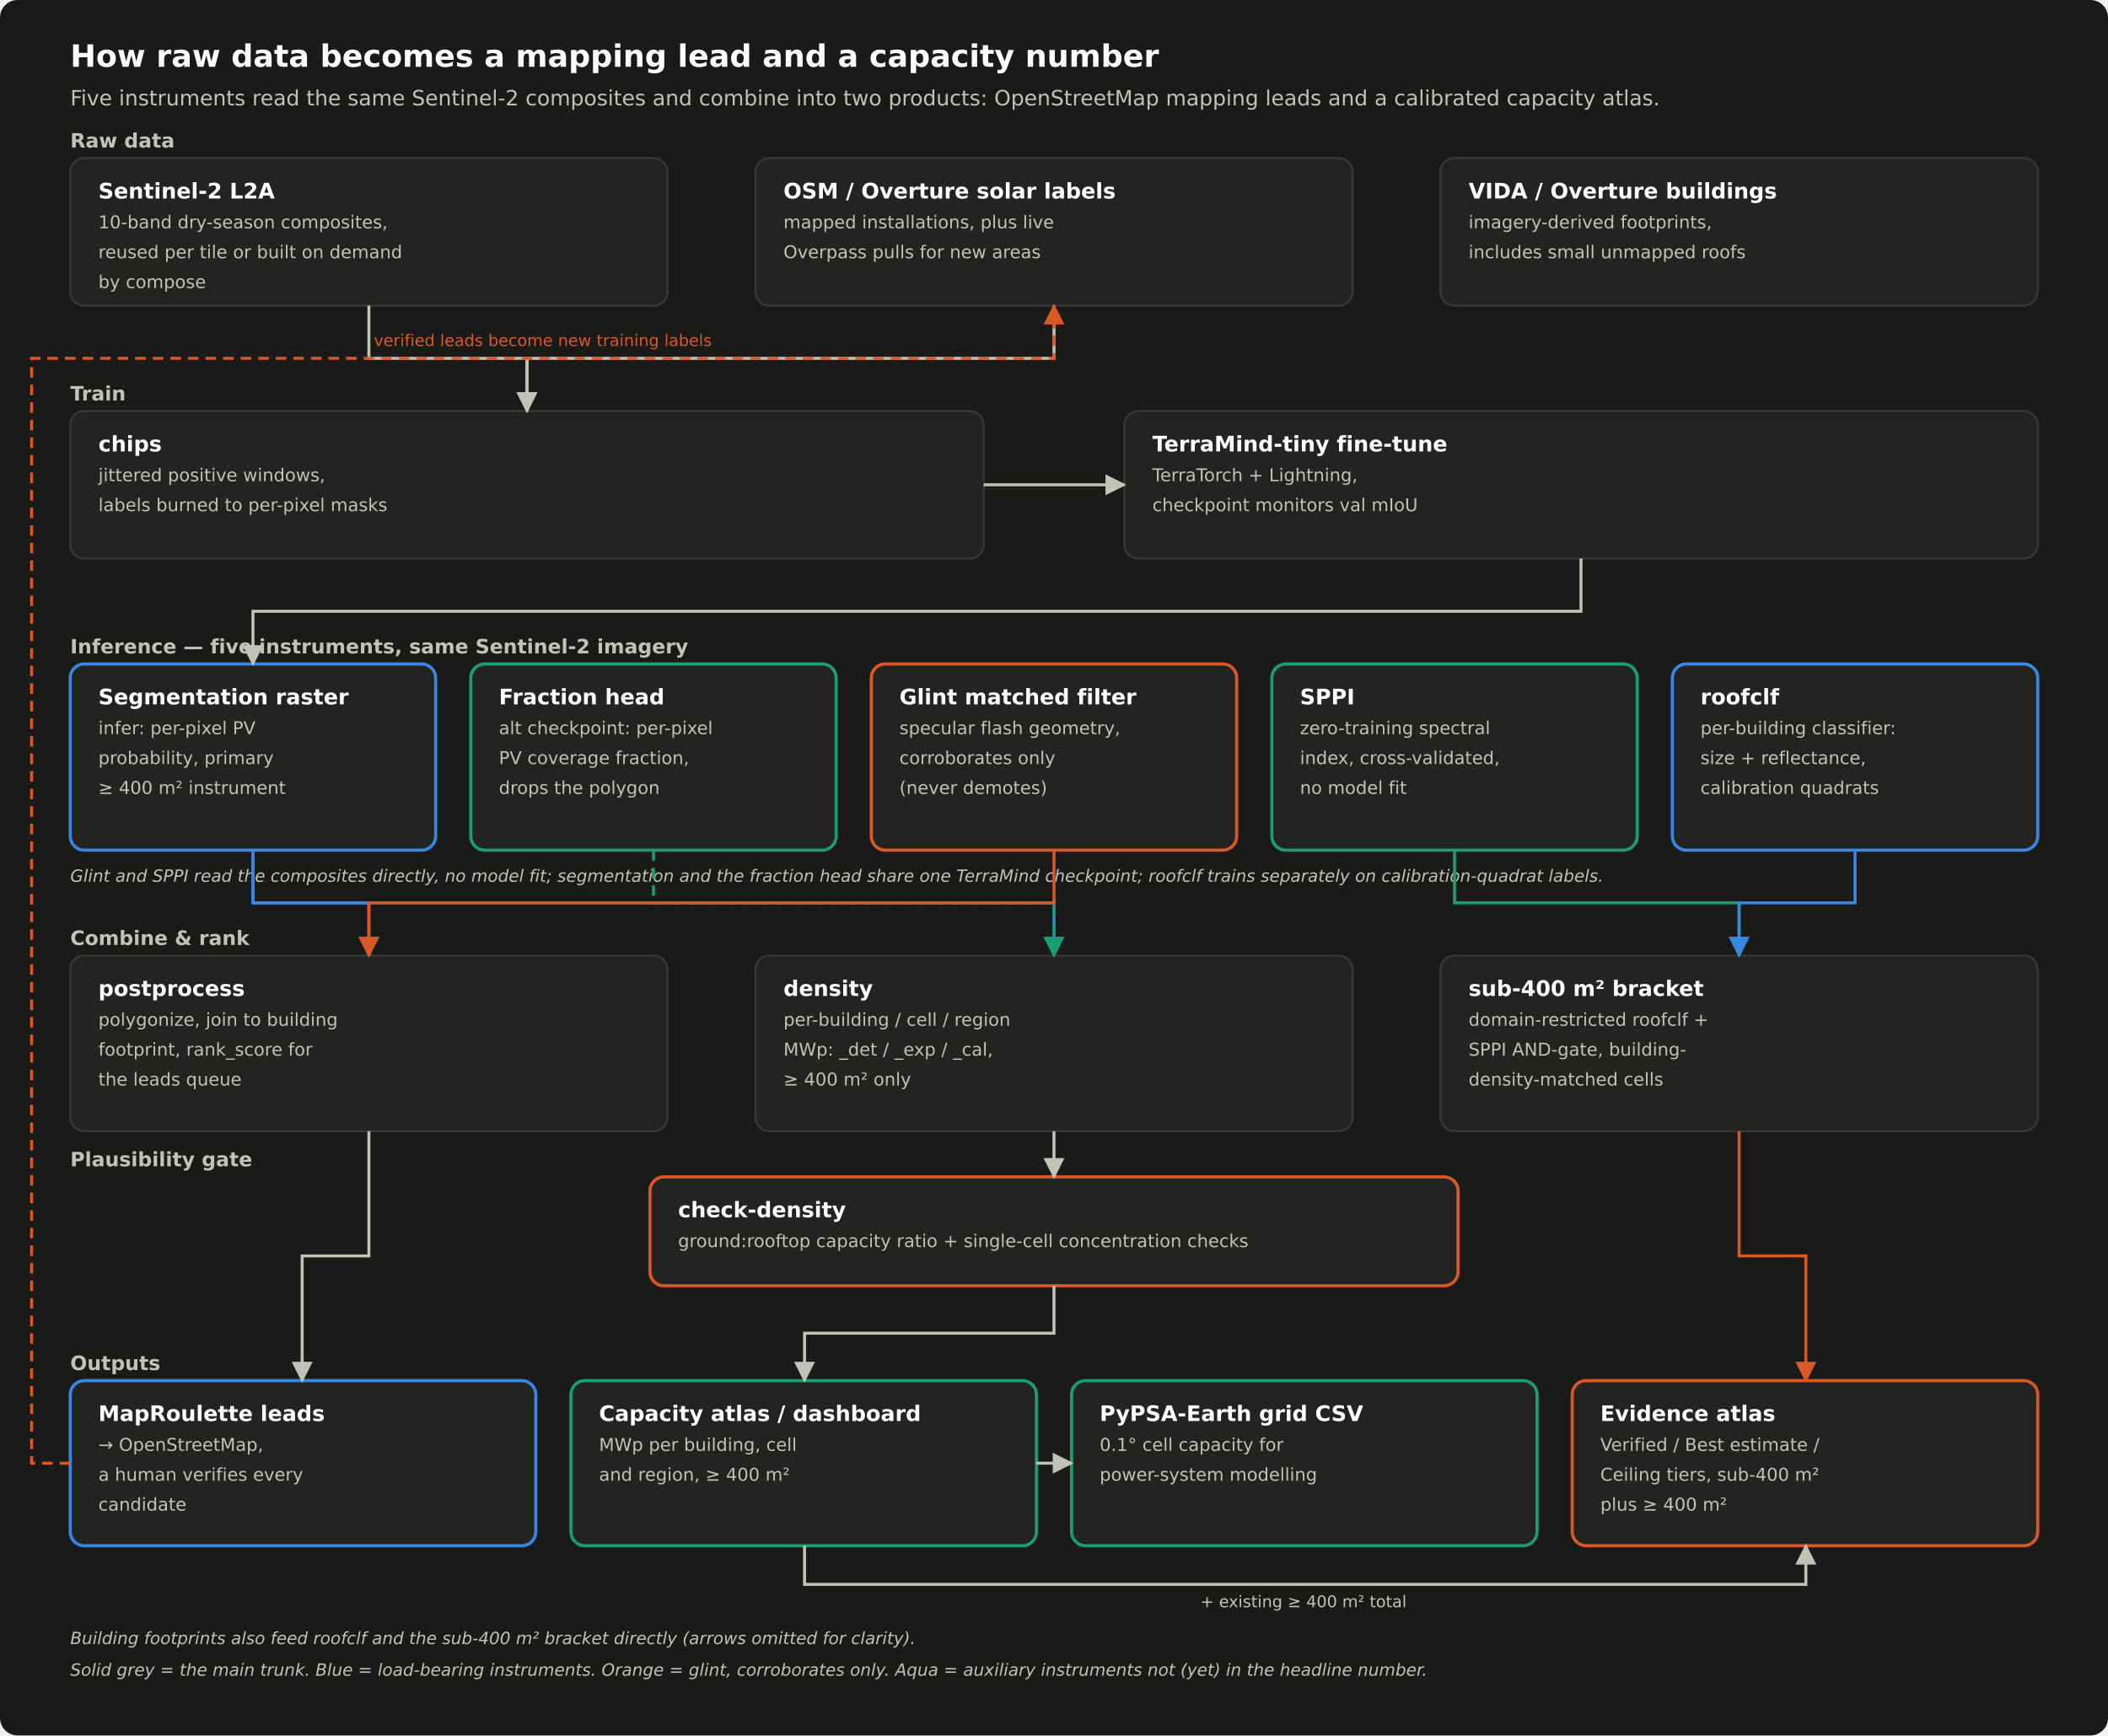
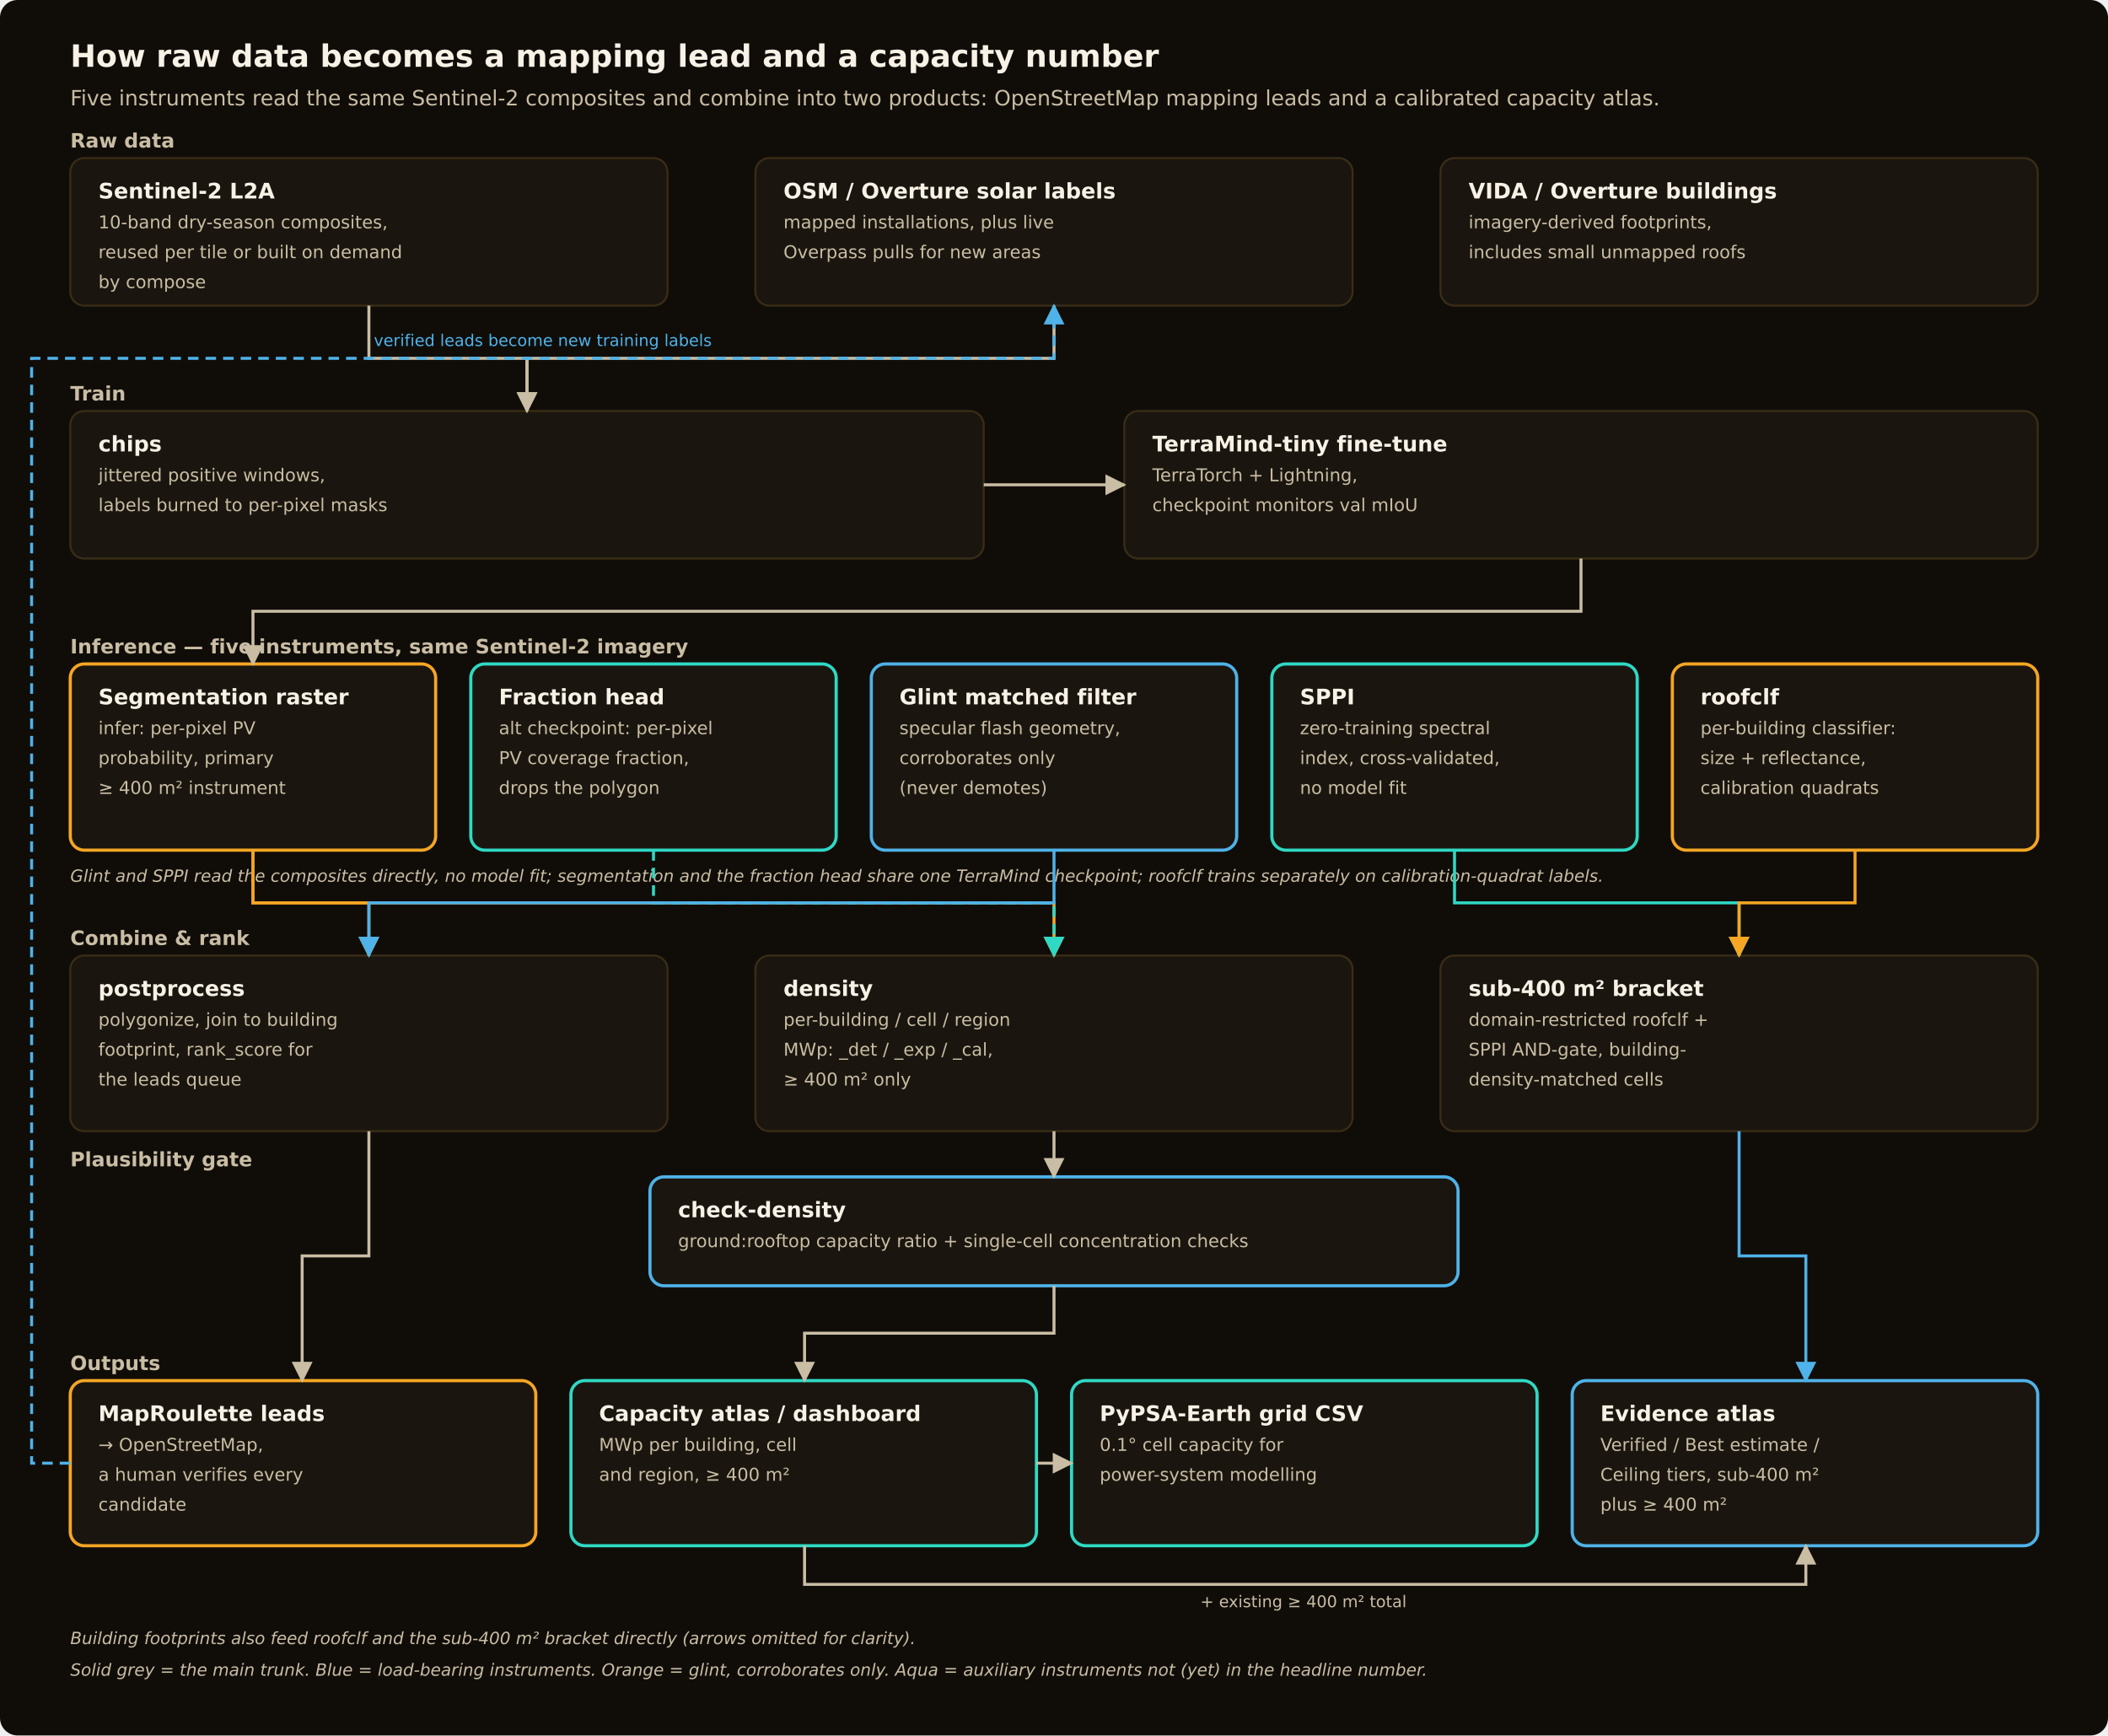
<svg xmlns="http://www.w3.org/2000/svg" width="1200" height="988" viewBox="0 0 1200 988" font-family="DejaVu Sans, system-ui, sans-serif">
  <defs>
-     <marker id="ah-c3c2b7-dark" viewBox="0 0 10 10" refX="9" refY="5" markerWidth="7" markerHeight="7" orient="auto-start-reverse">
-       <path d="M0,0 L10,5 L0,10 z" fill="#c3c2b7" />
+     <marker id="ah-c9bda4-dark" viewBox="0 0 10 10" refX="9" refY="5" markerWidth="7" markerHeight="7" orient="auto-start-reverse">
+       <path d="M0,0 L10,5 L0,10 z" fill="#c9bda4" />
    </marker>
-     <marker id="ah-3987e5-dark" viewBox="0 0 10 10" refX="9" refY="5" markerWidth="7" markerHeight="7" orient="auto-start-reverse">
-       <path d="M0,0 L10,5 L0,10 z" fill="#3987e5" />
+     <marker id="ah-f5a623-dark" viewBox="0 0 10 10" refX="9" refY="5" markerWidth="7" markerHeight="7" orient="auto-start-reverse">
+       <path d="M0,0 L10,5 L0,10 z" fill="#f5a623" />
    </marker>
-     <marker id="ah-d95926-dark" viewBox="0 0 10 10" refX="9" refY="5" markerWidth="7" markerHeight="7" orient="auto-start-reverse">
-       <path d="M0,0 L10,5 L0,10 z" fill="#d95926" />
+     <marker id="ah-4fb2e8-dark" viewBox="0 0 10 10" refX="9" refY="5" markerWidth="7" markerHeight="7" orient="auto-start-reverse">
+       <path d="M0,0 L10,5 L0,10 z" fill="#4fb2e8" />
    </marker>
-     <marker id="ah-199e70-dark" viewBox="0 0 10 10" refX="9" refY="5" markerWidth="7" markerHeight="7" orient="auto-start-reverse">
-       <path d="M0,0 L10,5 L0,10 z" fill="#199e70" />
+     <marker id="ah-2fd9c4-dark" viewBox="0 0 10 10" refX="9" refY="5" markerWidth="7" markerHeight="7" orient="auto-start-reverse">
+       <path d="M0,0 L10,5 L0,10 z" fill="#2fd9c4" />
    </marker>
  </defs>
-   <rect width="1200" height="988" rx="10" fill="#1a1a19" />
-   <text x="40" y="38" font-size="17.5" font-weight="600" fill="#ffffff">How raw data becomes a mapping lead and a capacity number</text>
-   <text x="40" y="60" font-size="12" fill="#c3c2b7">Five instruments read the same Sentinel-2 composites and combine into two products: OpenStreetMap mapping leads and a calibrated capacity atlas.</text>
-   <text x="40" y="84" font-size="11.3" font-weight="600" fill="#c3c2b7">Raw data</text>
-   <rect x="40" y="90" width="340" height="84" rx="8" fill="#232321" stroke="#383835" stroke-width="1.1" />
-   <text x="56" y="113" font-size="12.2" font-weight="600" fill="#ffffff">Sentinel-2 L2A</text>
-   <text x="56" y="130" font-size="10.1" fill="#c3c2b7">10-band dry-season composites,</text>
-   <text x="56" y="147" font-size="10.1" fill="#c3c2b7">reused per tile or built on demand</text>
-   <text x="56" y="164" font-size="10.1" fill="#c3c2b7">by compose</text>
-   <rect x="430" y="90" width="340" height="84" rx="8" fill="#232321" stroke="#383835" stroke-width="1.1" />
-   <text x="446" y="113" font-size="12.2" font-weight="600" fill="#ffffff">OSM / Overture solar labels</text>
-   <text x="446" y="130" font-size="10.1" fill="#c3c2b7">mapped installations, plus live</text>
-   <text x="446" y="147" font-size="10.1" fill="#c3c2b7">Overpass pulls for new areas</text>
-   <rect x="820" y="90" width="340" height="84" rx="8" fill="#232321" stroke="#383835" stroke-width="1.1" />
-   <text x="836" y="113" font-size="12.2" font-weight="600" fill="#ffffff">VIDA / Overture buildings</text>
-   <text x="836" y="130" font-size="10.1" fill="#c3c2b7">imagery-derived footprints,</text>
-   <text x="836" y="147" font-size="10.1" fill="#c3c2b7">includes small unmapped roofs</text>
-   <text x="40" y="228" font-size="11.3" font-weight="600" fill="#c3c2b7">Train</text>
-   <rect x="40" y="234" width="520" height="84" rx="8" fill="#232321" stroke="#383835" stroke-width="1.1" />
-   <text x="56" y="257" font-size="12.2" font-weight="600" fill="#ffffff">chips</text>
-   <text x="56" y="274" font-size="10.1" fill="#c3c2b7">jittered positive windows,</text>
-   <text x="56" y="291" font-size="10.1" fill="#c3c2b7">labels burned to per-pixel masks</text>
-   <rect x="640" y="234" width="520" height="84" rx="8" fill="#232321" stroke="#383835" stroke-width="1.1" />
-   <text x="656" y="257" font-size="12.2" font-weight="600" fill="#ffffff">TerraMind-tiny fine-tune</text>
-   <text x="656" y="274" font-size="10.1" fill="#c3c2b7">TerraTorch + Lightning,</text>
-   <text x="656" y="291" font-size="10.1" fill="#c3c2b7">checkpoint monitors val mIoU</text>
-   <text x="40" y="372" font-size="11.3" font-weight="600" fill="#c3c2b7">Inference — five instruments, same Sentinel-2 imagery</text>
-   <rect x="40" y="378" width="208" height="106" rx="8" fill="#232321" stroke="#3987e5" stroke-width="1.8" />
-   <text x="56" y="401" font-size="12.2" font-weight="600" fill="#ffffff">Segmentation raster</text>
-   <text x="56" y="418" font-size="10.1" fill="#c3c2b7">infer: per-pixel PV</text>
-   <text x="56" y="435" font-size="10.1" fill="#c3c2b7">probability, primary</text>
-   <text x="56" y="452" font-size="10.1" fill="#c3c2b7">≥ 400 m² instrument</text>
-   <rect x="268" y="378" width="208" height="106" rx="8" fill="#232321" stroke="#199e70" stroke-width="1.8" />
-   <text x="284" y="401" font-size="12.2" font-weight="600" fill="#ffffff">Fraction head</text>
-   <text x="284" y="418" font-size="10.1" fill="#c3c2b7">alt checkpoint: per-pixel</text>
-   <text x="284" y="435" font-size="10.1" fill="#c3c2b7">PV coverage fraction,</text>
-   <text x="284" y="452" font-size="10.1" fill="#c3c2b7">drops the polygon</text>
-   <rect x="496" y="378" width="208" height="106" rx="8" fill="#232321" stroke="#d95926" stroke-width="1.8" />
-   <text x="512" y="401" font-size="12.2" font-weight="600" fill="#ffffff">Glint matched filter</text>
-   <text x="512" y="418" font-size="10.1" fill="#c3c2b7">specular flash geometry,</text>
-   <text x="512" y="435" font-size="10.1" fill="#c3c2b7">corroborates only</text>
-   <text x="512" y="452" font-size="10.1" fill="#c3c2b7">(never demotes)</text>
-   <rect x="724" y="378" width="208" height="106" rx="8" fill="#232321" stroke="#199e70" stroke-width="1.8" />
-   <text x="740" y="401" font-size="12.2" font-weight="600" fill="#ffffff">SPPI</text>
-   <text x="740" y="418" font-size="10.1" fill="#c3c2b7">zero-training spectral</text>
-   <text x="740" y="435" font-size="10.1" fill="#c3c2b7">index, cross-validated,</text>
-   <text x="740" y="452" font-size="10.1" fill="#c3c2b7">no model fit</text>
-   <rect x="952" y="378" width="208" height="106" rx="8" fill="#232321" stroke="#3987e5" stroke-width="1.8" />
-   <text x="968" y="401" font-size="12.2" font-weight="600" fill="#ffffff">roofclf</text>
-   <text x="968" y="418" font-size="10.1" fill="#c3c2b7">per-building classifier:</text>
-   <text x="968" y="435" font-size="10.1" fill="#c3c2b7">size + reflectance,</text>
-   <text x="968" y="452" font-size="10.1" fill="#c3c2b7">calibration quadrats</text>
-   <text x="40" y="502" font-size="9.6" font-style="italic" fill="#c3c2b7">Glint and SPPI read the composites directly, no model fit; segmentation and the fraction head share one TerraMind checkpoint; roofclf trains separately on calibration-quadrat labels.</text>
-   <text x="40" y="538" font-size="11.3" font-weight="600" fill="#c3c2b7">Combine &amp; rank</text>
-   <rect x="40" y="544" width="340" height="100" rx="8" fill="#232321" stroke="#383835" stroke-width="1.1" />
-   <text x="56" y="567" font-size="12.2" font-weight="600" fill="#ffffff">postprocess</text>
-   <text x="56" y="584" font-size="10.1" fill="#c3c2b7">polygonize, join to building</text>
-   <text x="56" y="601" font-size="10.1" fill="#c3c2b7">footprint, rank_score for</text>
-   <text x="56" y="618" font-size="10.1" fill="#c3c2b7">the leads queue</text>
-   <rect x="430" y="544" width="340" height="100" rx="8" fill="#232321" stroke="#383835" stroke-width="1.1" />
-   <text x="446" y="567" font-size="12.2" font-weight="600" fill="#ffffff">density</text>
-   <text x="446" y="584" font-size="10.1" fill="#c3c2b7">per-building / cell / region</text>
-   <text x="446" y="601" font-size="10.1" fill="#c3c2b7">MWp: _det / _exp / _cal,</text>
-   <text x="446" y="618" font-size="10.1" fill="#c3c2b7">≥ 400 m² only</text>
-   <rect x="820" y="544" width="340" height="100" rx="8" fill="#232321" stroke="#383835" stroke-width="1.1" />
-   <text x="836" y="567" font-size="12.2" font-weight="600" fill="#ffffff">sub-400 m² bracket</text>
-   <text x="836" y="584" font-size="10.1" fill="#c3c2b7">domain-restricted roofclf +</text>
-   <text x="836" y="601" font-size="10.1" fill="#c3c2b7">SPPI AND-gate, building-</text>
-   <text x="836" y="618" font-size="10.1" fill="#c3c2b7">density-matched cells</text>
-   <text x="40" y="664" font-size="11.3" font-weight="600" fill="#c3c2b7">Plausibility gate</text>
-   <rect x="370" y="670" width="460" height="62" rx="8" fill="#232321" stroke="#d95926" stroke-width="1.8" />
-   <text x="386" y="693" font-size="12.2" font-weight="600" fill="#ffffff">check-density</text>
-   <text x="386" y="710" font-size="10.1" fill="#c3c2b7">ground:rooftop capacity ratio + single-cell concentration checks</text>
-   <text x="40" y="780" font-size="11.3" font-weight="600" fill="#c3c2b7">Outputs</text>
-   <rect x="40" y="786" width="265" height="94" rx="8" fill="#232321" stroke="#3987e5" stroke-width="1.8" />
-   <text x="56" y="809" font-size="12.2" font-weight="600" fill="#ffffff">MapRoulette leads</text>
-   <text x="56" y="826" font-size="10.1" fill="#c3c2b7">→ OpenStreetMap,</text>
-   <text x="56" y="843" font-size="10.1" fill="#c3c2b7">a human verifies every</text>
-   <text x="56" y="860" font-size="10.1" fill="#c3c2b7">candidate</text>
-   <rect x="325" y="786" width="265" height="94" rx="8" fill="#232321" stroke="#199e70" stroke-width="1.8" />
-   <text x="341" y="809" font-size="12.2" font-weight="600" fill="#ffffff">Capacity atlas / dashboard</text>
-   <text x="341" y="826" font-size="10.1" fill="#c3c2b7">MWp per building, cell</text>
-   <text x="341" y="843" font-size="10.1" fill="#c3c2b7">and region, ≥ 400 m²</text>
-   <rect x="610" y="786" width="265" height="94" rx="8" fill="#232321" stroke="#199e70" stroke-width="1.8" />
-   <text x="626" y="809" font-size="12.2" font-weight="600" fill="#ffffff">PyPSA-Earth grid CSV</text>
-   <text x="626" y="826" font-size="10.1" fill="#c3c2b7">0.1° cell capacity for</text>
-   <text x="626" y="843" font-size="10.1" fill="#c3c2b7">power-system modelling</text>
-   <rect x="895" y="786" width="265" height="94" rx="8" fill="#232321" stroke="#d95926" stroke-width="1.8" />
-   <text x="911" y="809" font-size="12.2" font-weight="600" fill="#ffffff">Evidence atlas</text>
-   <text x="911" y="826" font-size="10.1" fill="#c3c2b7">Verified / Best estimate /</text>
-   <text x="911" y="843" font-size="10.1" fill="#c3c2b7">Ceiling tiers, sub-400 m²</text>
-   <text x="911" y="860" font-size="10.1" fill="#c3c2b7">plus ≥ 400 m²</text>
-   <text x="40" y="936" font-size="9.6" font-style="italic" fill="#c3c2b7">Building footprints also feed roofclf and the sub-400 m² bracket directly (arrows omitted for clarity).</text>
-   <text x="40" y="954" font-size="9.6" font-style="italic" fill="#c3c2b7">Solid grey = the main trunk. Blue = load-bearing instruments. Orange = glint, corroborates only. Aqua = auxiliary instruments not (yet) in the headline number.</text>
-   <path d="M210,174 V204 H300 V234" stroke="#c3c2b7" stroke-width="1.7" fill="none" marker-end="url(#ah-c3c2b7-dark)" />
-   <path d="M600,174 V204 H300 V234" stroke="#c3c2b7" stroke-width="1.7" fill="none" marker-end="url(#ah-c3c2b7-dark)" />
-   <path d="M560,276 H640" stroke="#c3c2b7" stroke-width="1.7" fill="none" marker-end="url(#ah-c3c2b7-dark)" />
-   <path d="M900,318 V348 H144 V378" stroke="#c3c2b7" stroke-width="1.7" fill="none" marker-end="url(#ah-c3c2b7-dark)" />
-   <path d="M144,484 V514 H210 V544" stroke="#3987e5" stroke-width="1.7" fill="none" marker-end="url(#ah-3987e5-dark)" />
-   <path d="M144,484 V514 H600 V544" stroke="#3987e5" stroke-width="1.7" fill="none" marker-end="url(#ah-3987e5-dark)" />
-   <path d="M372,484 V514 H600 V544" stroke="#199e70" stroke-width="1.7" fill="none" marker-end="url(#ah-199e70-dark)" stroke-dasharray="6,4" />
-   <path d="M600,484 V514 H210 V544" stroke="#d95926" stroke-width="1.7" fill="none" marker-end="url(#ah-d95926-dark)" />
-   <path d="M828,484 V514 H990 V544" stroke="#199e70" stroke-width="1.7" fill="none" marker-end="url(#ah-199e70-dark)" />
-   <path d="M1056,484 V514 H990 V544" stroke="#3987e5" stroke-width="1.7" fill="none" marker-end="url(#ah-3987e5-dark)" />
-   <path d="M210,644 V715 H172 V786" stroke="#c3c2b7" stroke-width="1.7" fill="none" marker-end="url(#ah-c3c2b7-dark)" />
-   <path d="M600,644 V657 H600 V670" stroke="#c3c2b7" stroke-width="1.7" fill="none" marker-end="url(#ah-c3c2b7-dark)" />
-   <path d="M600,732 V759 H458 V786" stroke="#c3c2b7" stroke-width="1.7" fill="none" marker-end="url(#ah-c3c2b7-dark)" />
-   <path d="M590,833 H610" stroke="#c3c2b7" stroke-width="1.7" fill="none" marker-end="url(#ah-c3c2b7-dark)" />
-   <path d="M458,880 V902 H1028 V880" stroke="#c3c2b7" stroke-width="1.7" fill="none" marker-end="url(#ah-c3c2b7-dark)" />
-   <text x="742" y="915" font-size="9.2" fill="#c3c2b7" text-anchor="middle">+ existing ≥ 400 m² total</text>
-   <path d="M990,644 V715 H1028 V786" stroke="#d95926" stroke-width="1.7" fill="none" marker-end="url(#ah-d95926-dark)" />
-   <path d="M40,833 H18 V204 H600 V174" stroke="#d95926" stroke-width="1.7" fill="none" marker-end="url(#ah-d95926-dark)" stroke-dasharray="6,4" />
-   <text x="309" y="197" font-size="9.2" fill="#d95926" text-anchor="middle">verified leads become new training labels</text>
+   <rect width="1200" height="988" rx="10" fill="#100d09" />
+   <text x="40" y="38" font-size="17.5" font-weight="600" fill="#f7f1e6">How raw data becomes a mapping lead and a capacity number</text>
+   <text x="40" y="60" font-size="12" fill="#c9bda4">Five instruments read the same Sentinel-2 composites and combine into two products: OpenStreetMap mapping leads and a calibrated capacity atlas.</text>
+   <text x="40" y="84" font-size="11.3" font-weight="600" fill="#c9bda4">Raw data</text>
+   <rect x="40" y="90" width="340" height="84" rx="8" fill="#1a160f" stroke="#3a2d16" stroke-width="1.1" />
+   <text x="56" y="113" font-size="12.2" font-weight="600" fill="#f7f1e6">Sentinel-2 L2A</text>
+   <text x="56" y="130" font-size="10.1" fill="#c9bda4">10-band dry-season composites,</text>
+   <text x="56" y="147" font-size="10.1" fill="#c9bda4">reused per tile or built on demand</text>
+   <text x="56" y="164" font-size="10.1" fill="#c9bda4">by compose</text>
+   <rect x="430" y="90" width="340" height="84" rx="8" fill="#1a160f" stroke="#3a2d16" stroke-width="1.1" />
+   <text x="446" y="113" font-size="12.2" font-weight="600" fill="#f7f1e6">OSM / Overture solar labels</text>
+   <text x="446" y="130" font-size="10.1" fill="#c9bda4">mapped installations, plus live</text>
+   <text x="446" y="147" font-size="10.1" fill="#c9bda4">Overpass pulls for new areas</text>
+   <rect x="820" y="90" width="340" height="84" rx="8" fill="#1a160f" stroke="#3a2d16" stroke-width="1.1" />
+   <text x="836" y="113" font-size="12.2" font-weight="600" fill="#f7f1e6">VIDA / Overture buildings</text>
+   <text x="836" y="130" font-size="10.1" fill="#c9bda4">imagery-derived footprints,</text>
+   <text x="836" y="147" font-size="10.1" fill="#c9bda4">includes small unmapped roofs</text>
+   <text x="40" y="228" font-size="11.3" font-weight="600" fill="#c9bda4">Train</text>
+   <rect x="40" y="234" width="520" height="84" rx="8" fill="#1a160f" stroke="#3a2d16" stroke-width="1.1" />
+   <text x="56" y="257" font-size="12.2" font-weight="600" fill="#f7f1e6">chips</text>
+   <text x="56" y="274" font-size="10.1" fill="#c9bda4">jittered positive windows,</text>
+   <text x="56" y="291" font-size="10.1" fill="#c9bda4">labels burned to per-pixel masks</text>
+   <rect x="640" y="234" width="520" height="84" rx="8" fill="#1a160f" stroke="#3a2d16" stroke-width="1.1" />
+   <text x="656" y="257" font-size="12.2" font-weight="600" fill="#f7f1e6">TerraMind-tiny fine-tune</text>
+   <text x="656" y="274" font-size="10.1" fill="#c9bda4">TerraTorch + Lightning,</text>
+   <text x="656" y="291" font-size="10.1" fill="#c9bda4">checkpoint monitors val mIoU</text>
+   <text x="40" y="372" font-size="11.3" font-weight="600" fill="#c9bda4">Inference — five instruments, same Sentinel-2 imagery</text>
+   <rect x="40" y="378" width="208" height="106" rx="8" fill="#1a160f" stroke="#f5a623" stroke-width="1.8" />
+   <text x="56" y="401" font-size="12.2" font-weight="600" fill="#f7f1e6">Segmentation raster</text>
+   <text x="56" y="418" font-size="10.1" fill="#c9bda4">infer: per-pixel PV</text>
+   <text x="56" y="435" font-size="10.1" fill="#c9bda4">probability, primary</text>
+   <text x="56" y="452" font-size="10.1" fill="#c9bda4">≥ 400 m² instrument</text>
+   <rect x="268" y="378" width="208" height="106" rx="8" fill="#1a160f" stroke="#2fd9c4" stroke-width="1.8" />
+   <text x="284" y="401" font-size="12.2" font-weight="600" fill="#f7f1e6">Fraction head</text>
+   <text x="284" y="418" font-size="10.1" fill="#c9bda4">alt checkpoint: per-pixel</text>
+   <text x="284" y="435" font-size="10.1" fill="#c9bda4">PV coverage fraction,</text>
+   <text x="284" y="452" font-size="10.1" fill="#c9bda4">drops the polygon</text>
+   <rect x="496" y="378" width="208" height="106" rx="8" fill="#1a160f" stroke="#4fb2e8" stroke-width="1.8" />
+   <text x="512" y="401" font-size="12.2" font-weight="600" fill="#f7f1e6">Glint matched filter</text>
+   <text x="512" y="418" font-size="10.1" fill="#c9bda4">specular flash geometry,</text>
+   <text x="512" y="435" font-size="10.1" fill="#c9bda4">corroborates only</text>
+   <text x="512" y="452" font-size="10.1" fill="#c9bda4">(never demotes)</text>
+   <rect x="724" y="378" width="208" height="106" rx="8" fill="#1a160f" stroke="#2fd9c4" stroke-width="1.8" />
+   <text x="740" y="401" font-size="12.2" font-weight="600" fill="#f7f1e6">SPPI</text>
+   <text x="740" y="418" font-size="10.1" fill="#c9bda4">zero-training spectral</text>
+   <text x="740" y="435" font-size="10.1" fill="#c9bda4">index, cross-validated,</text>
+   <text x="740" y="452" font-size="10.1" fill="#c9bda4">no model fit</text>
+   <rect x="952" y="378" width="208" height="106" rx="8" fill="#1a160f" stroke="#f5a623" stroke-width="1.8" />
+   <text x="968" y="401" font-size="12.2" font-weight="600" fill="#f7f1e6">roofclf</text>
+   <text x="968" y="418" font-size="10.1" fill="#c9bda4">per-building classifier:</text>
+   <text x="968" y="435" font-size="10.1" fill="#c9bda4">size + reflectance,</text>
+   <text x="968" y="452" font-size="10.1" fill="#c9bda4">calibration quadrats</text>
+   <text x="40" y="502" font-size="9.6" font-style="italic" fill="#c9bda4">Glint and SPPI read the composites directly, no model fit; segmentation and the fraction head share one TerraMind checkpoint; roofclf trains separately on calibration-quadrat labels.</text>
+   <text x="40" y="538" font-size="11.3" font-weight="600" fill="#c9bda4">Combine &amp; rank</text>
+   <rect x="40" y="544" width="340" height="100" rx="8" fill="#1a160f" stroke="#3a2d16" stroke-width="1.1" />
+   <text x="56" y="567" font-size="12.2" font-weight="600" fill="#f7f1e6">postprocess</text>
+   <text x="56" y="584" font-size="10.1" fill="#c9bda4">polygonize, join to building</text>
+   <text x="56" y="601" font-size="10.1" fill="#c9bda4">footprint, rank_score for</text>
+   <text x="56" y="618" font-size="10.1" fill="#c9bda4">the leads queue</text>
+   <rect x="430" y="544" width="340" height="100" rx="8" fill="#1a160f" stroke="#3a2d16" stroke-width="1.1" />
+   <text x="446" y="567" font-size="12.2" font-weight="600" fill="#f7f1e6">density</text>
+   <text x="446" y="584" font-size="10.1" fill="#c9bda4">per-building / cell / region</text>
+   <text x="446" y="601" font-size="10.1" fill="#c9bda4">MWp: _det / _exp / _cal,</text>
+   <text x="446" y="618" font-size="10.1" fill="#c9bda4">≥ 400 m² only</text>
+   <rect x="820" y="544" width="340" height="100" rx="8" fill="#1a160f" stroke="#3a2d16" stroke-width="1.1" />
+   <text x="836" y="567" font-size="12.2" font-weight="600" fill="#f7f1e6">sub-400 m² bracket</text>
+   <text x="836" y="584" font-size="10.1" fill="#c9bda4">domain-restricted roofclf +</text>
+   <text x="836" y="601" font-size="10.1" fill="#c9bda4">SPPI AND-gate, building-</text>
+   <text x="836" y="618" font-size="10.1" fill="#c9bda4">density-matched cells</text>
+   <text x="40" y="664" font-size="11.3" font-weight="600" fill="#c9bda4">Plausibility gate</text>
+   <rect x="370" y="670" width="460" height="62" rx="8" fill="#1a160f" stroke="#4fb2e8" stroke-width="1.8" />
+   <text x="386" y="693" font-size="12.2" font-weight="600" fill="#f7f1e6">check-density</text>
+   <text x="386" y="710" font-size="10.1" fill="#c9bda4">ground:rooftop capacity ratio + single-cell concentration checks</text>
+   <text x="40" y="780" font-size="11.3" font-weight="600" fill="#c9bda4">Outputs</text>
+   <rect x="40" y="786" width="265" height="94" rx="8" fill="#1a160f" stroke="#f5a623" stroke-width="1.8" />
+   <text x="56" y="809" font-size="12.2" font-weight="600" fill="#f7f1e6">MapRoulette leads</text>
+   <text x="56" y="826" font-size="10.1" fill="#c9bda4">→ OpenStreetMap,</text>
+   <text x="56" y="843" font-size="10.1" fill="#c9bda4">a human verifies every</text>
+   <text x="56" y="860" font-size="10.1" fill="#c9bda4">candidate</text>
+   <rect x="325" y="786" width="265" height="94" rx="8" fill="#1a160f" stroke="#2fd9c4" stroke-width="1.8" />
+   <text x="341" y="809" font-size="12.2" font-weight="600" fill="#f7f1e6">Capacity atlas / dashboard</text>
+   <text x="341" y="826" font-size="10.1" fill="#c9bda4">MWp per building, cell</text>
+   <text x="341" y="843" font-size="10.1" fill="#c9bda4">and region, ≥ 400 m²</text>
+   <rect x="610" y="786" width="265" height="94" rx="8" fill="#1a160f" stroke="#2fd9c4" stroke-width="1.8" />
+   <text x="626" y="809" font-size="12.2" font-weight="600" fill="#f7f1e6">PyPSA-Earth grid CSV</text>
+   <text x="626" y="826" font-size="10.1" fill="#c9bda4">0.1° cell capacity for</text>
+   <text x="626" y="843" font-size="10.1" fill="#c9bda4">power-system modelling</text>
+   <rect x="895" y="786" width="265" height="94" rx="8" fill="#1a160f" stroke="#4fb2e8" stroke-width="1.8" />
+   <text x="911" y="809" font-size="12.2" font-weight="600" fill="#f7f1e6">Evidence atlas</text>
+   <text x="911" y="826" font-size="10.1" fill="#c9bda4">Verified / Best estimate /</text>
+   <text x="911" y="843" font-size="10.1" fill="#c9bda4">Ceiling tiers, sub-400 m²</text>
+   <text x="911" y="860" font-size="10.1" fill="#c9bda4">plus ≥ 400 m²</text>
+   <text x="40" y="936" font-size="9.6" font-style="italic" fill="#c9bda4">Building footprints also feed roofclf and the sub-400 m² bracket directly (arrows omitted for clarity).</text>
+   <text x="40" y="954" font-size="9.6" font-style="italic" fill="#c9bda4">Solid grey = the main trunk. Blue = load-bearing instruments. Orange = glint, corroborates only. Aqua = auxiliary instruments not (yet) in the headline number.</text>
+   <path d="M210,174 V204 H300 V234" stroke="#c9bda4" stroke-width="1.7" fill="none" marker-end="url(#ah-c9bda4-dark)" />
+   <path d="M600,174 V204 H300 V234" stroke="#c9bda4" stroke-width="1.7" fill="none" marker-end="url(#ah-c9bda4-dark)" />
+   <path d="M560,276 H640" stroke="#c9bda4" stroke-width="1.7" fill="none" marker-end="url(#ah-c9bda4-dark)" />
+   <path d="M900,318 V348 H144 V378" stroke="#c9bda4" stroke-width="1.7" fill="none" marker-end="url(#ah-c9bda4-dark)" />
+   <path d="M144,484 V514 H210 V544" stroke="#f5a623" stroke-width="1.7" fill="none" marker-end="url(#ah-f5a623-dark)" />
+   <path d="M144,484 V514 H600 V544" stroke="#f5a623" stroke-width="1.7" fill="none" marker-end="url(#ah-f5a623-dark)" />
+   <path d="M372,484 V514 H600 V544" stroke="#2fd9c4" stroke-width="1.7" fill="none" marker-end="url(#ah-2fd9c4-dark)" stroke-dasharray="6,4" />
+   <path d="M600,484 V514 H210 V544" stroke="#4fb2e8" stroke-width="1.7" fill="none" marker-end="url(#ah-4fb2e8-dark)" />
+   <path d="M828,484 V514 H990 V544" stroke="#2fd9c4" stroke-width="1.7" fill="none" marker-end="url(#ah-2fd9c4-dark)" />
+   <path d="M1056,484 V514 H990 V544" stroke="#f5a623" stroke-width="1.7" fill="none" marker-end="url(#ah-f5a623-dark)" />
+   <path d="M210,644 V715 H172 V786" stroke="#c9bda4" stroke-width="1.7" fill="none" marker-end="url(#ah-c9bda4-dark)" />
+   <path d="M600,644 V657 H600 V670" stroke="#c9bda4" stroke-width="1.7" fill="none" marker-end="url(#ah-c9bda4-dark)" />
+   <path d="M600,732 V759 H458 V786" stroke="#c9bda4" stroke-width="1.7" fill="none" marker-end="url(#ah-c9bda4-dark)" />
+   <path d="M590,833 H610" stroke="#c9bda4" stroke-width="1.7" fill="none" marker-end="url(#ah-c9bda4-dark)" />
+   <path d="M458,880 V902 H1028 V880" stroke="#c9bda4" stroke-width="1.7" fill="none" marker-end="url(#ah-c9bda4-dark)" />
+   <text x="742" y="915" font-size="9.2" fill="#c9bda4" text-anchor="middle">+ existing ≥ 400 m² total</text>
+   <path d="M990,644 V715 H1028 V786" stroke="#4fb2e8" stroke-width="1.7" fill="none" marker-end="url(#ah-4fb2e8-dark)" />
+   <path d="M40,833 H18 V204 H600 V174" stroke="#4fb2e8" stroke-width="1.7" fill="none" marker-end="url(#ah-4fb2e8-dark)" stroke-dasharray="6,4" />
+   <text x="309" y="197" font-size="9.2" fill="#4fb2e8" text-anchor="middle">verified leads become new training labels</text>
</svg>
